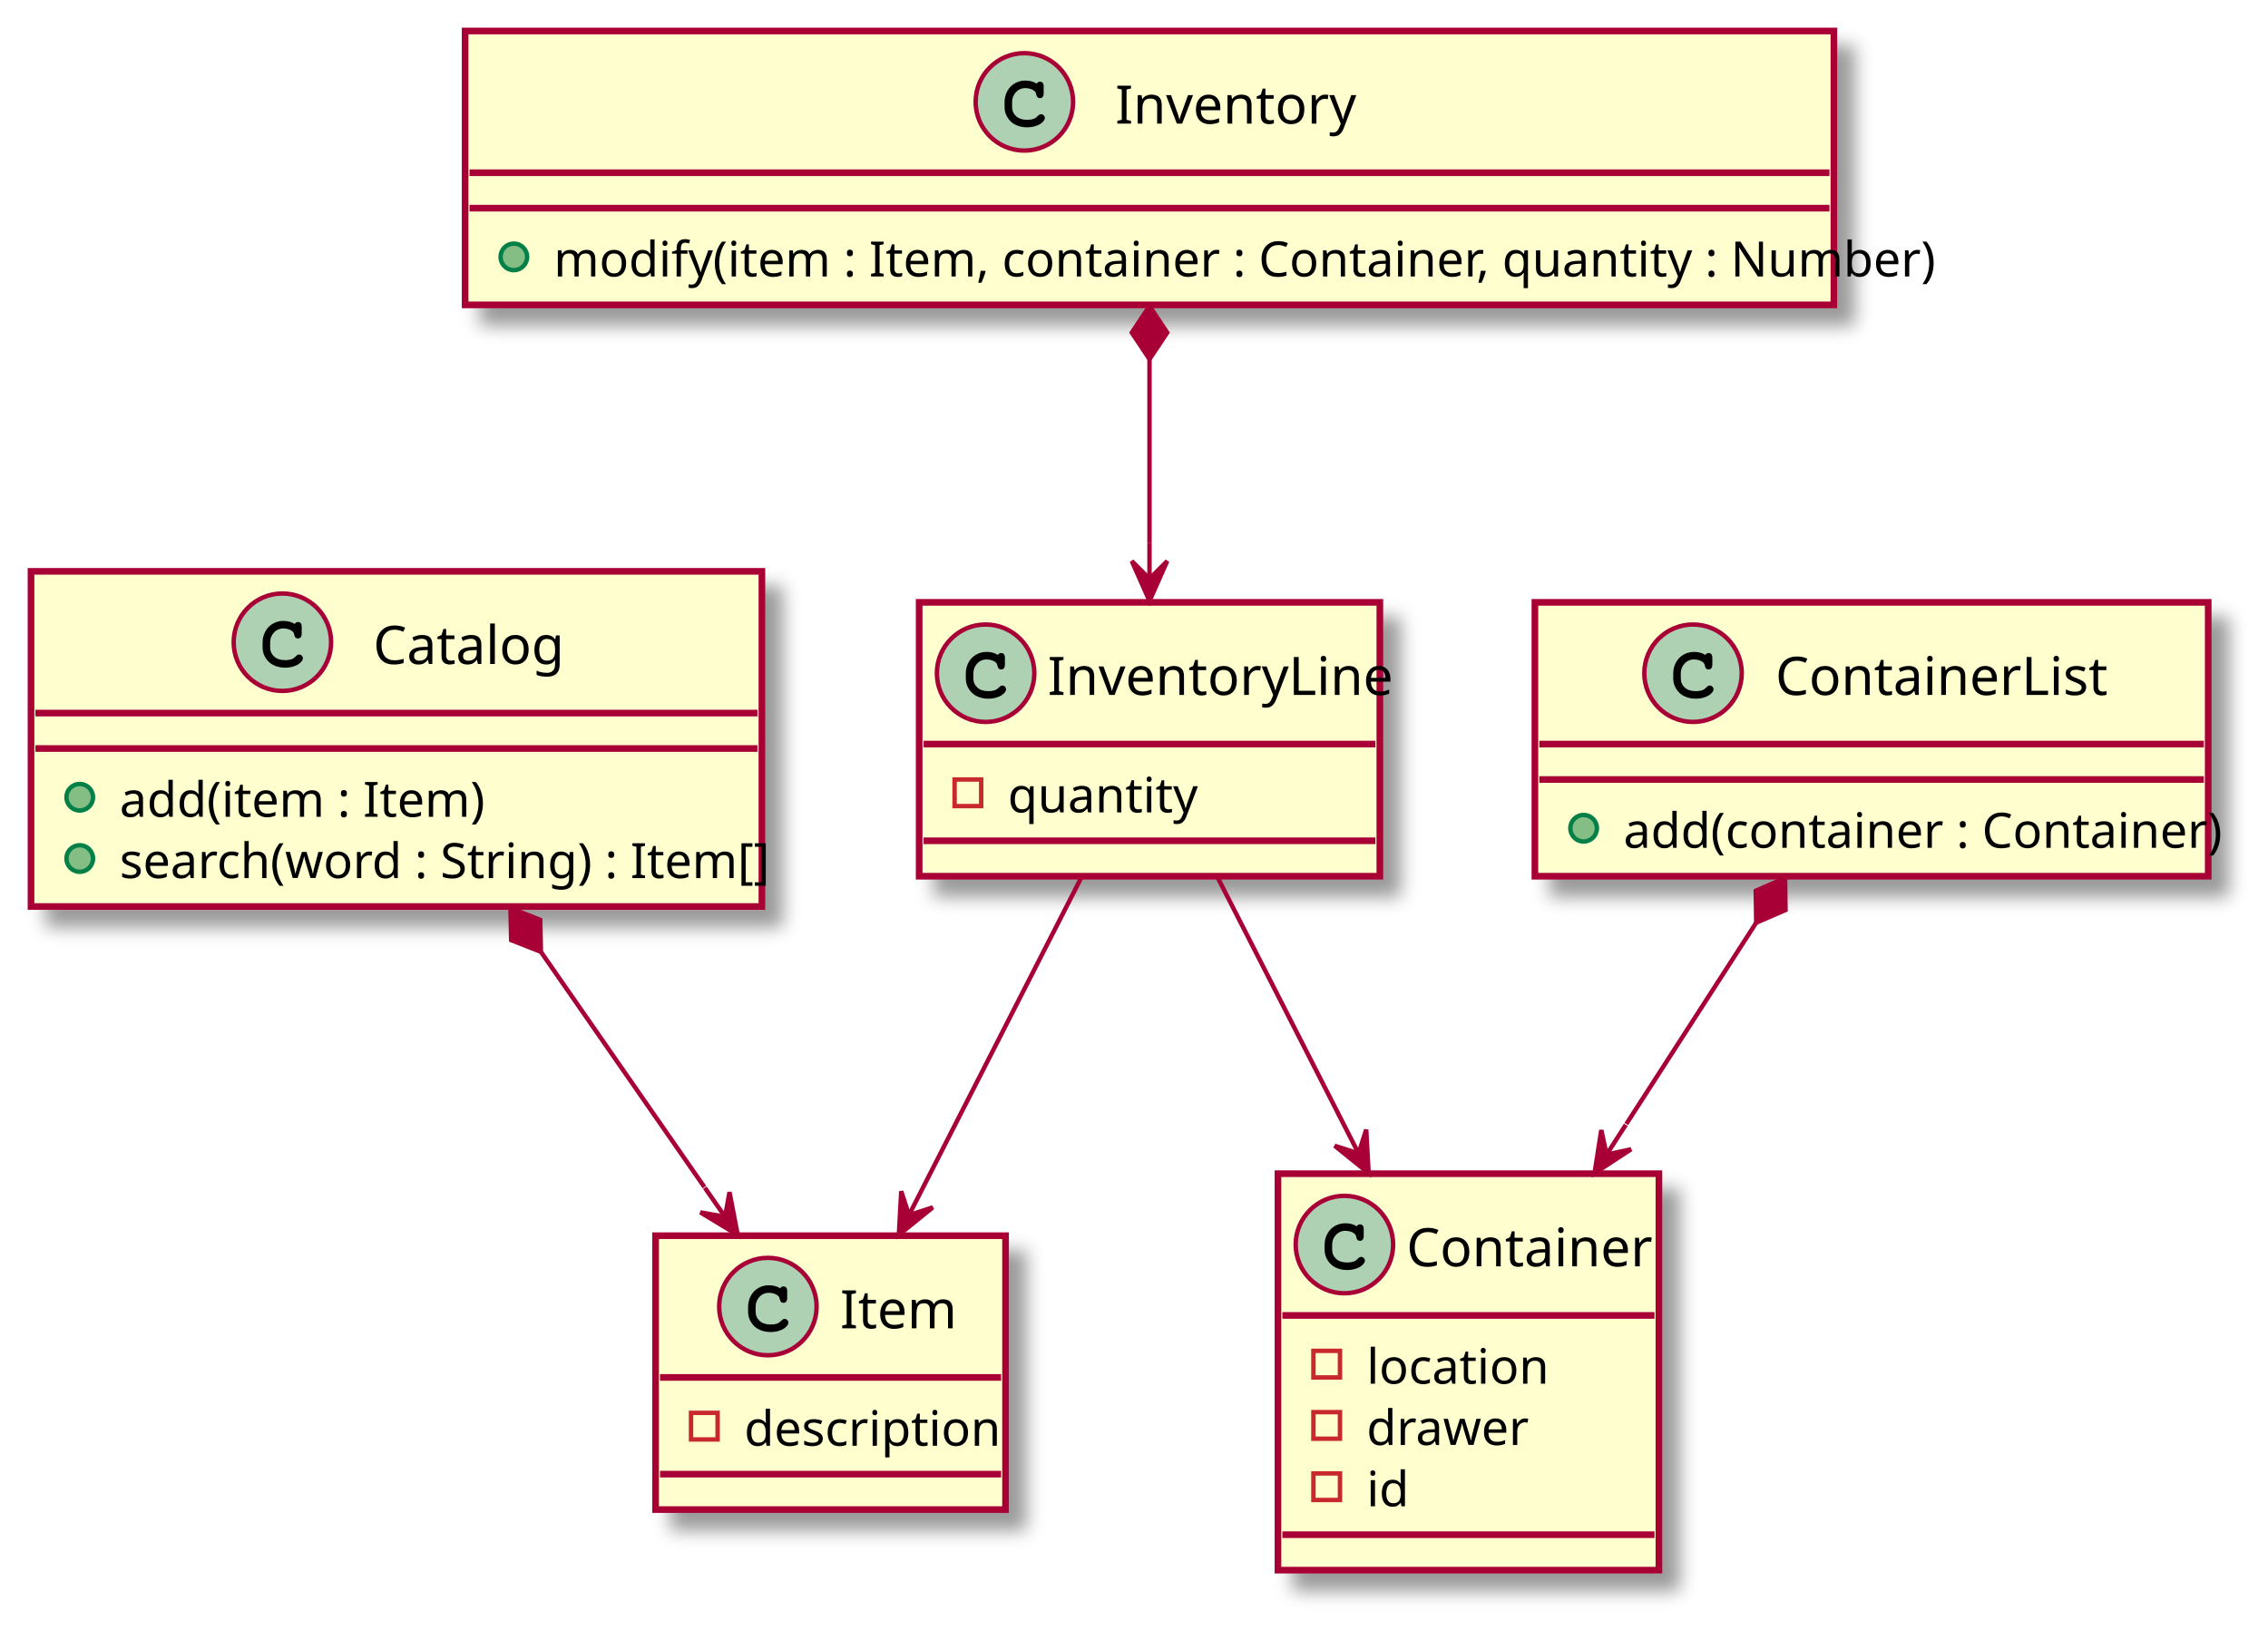
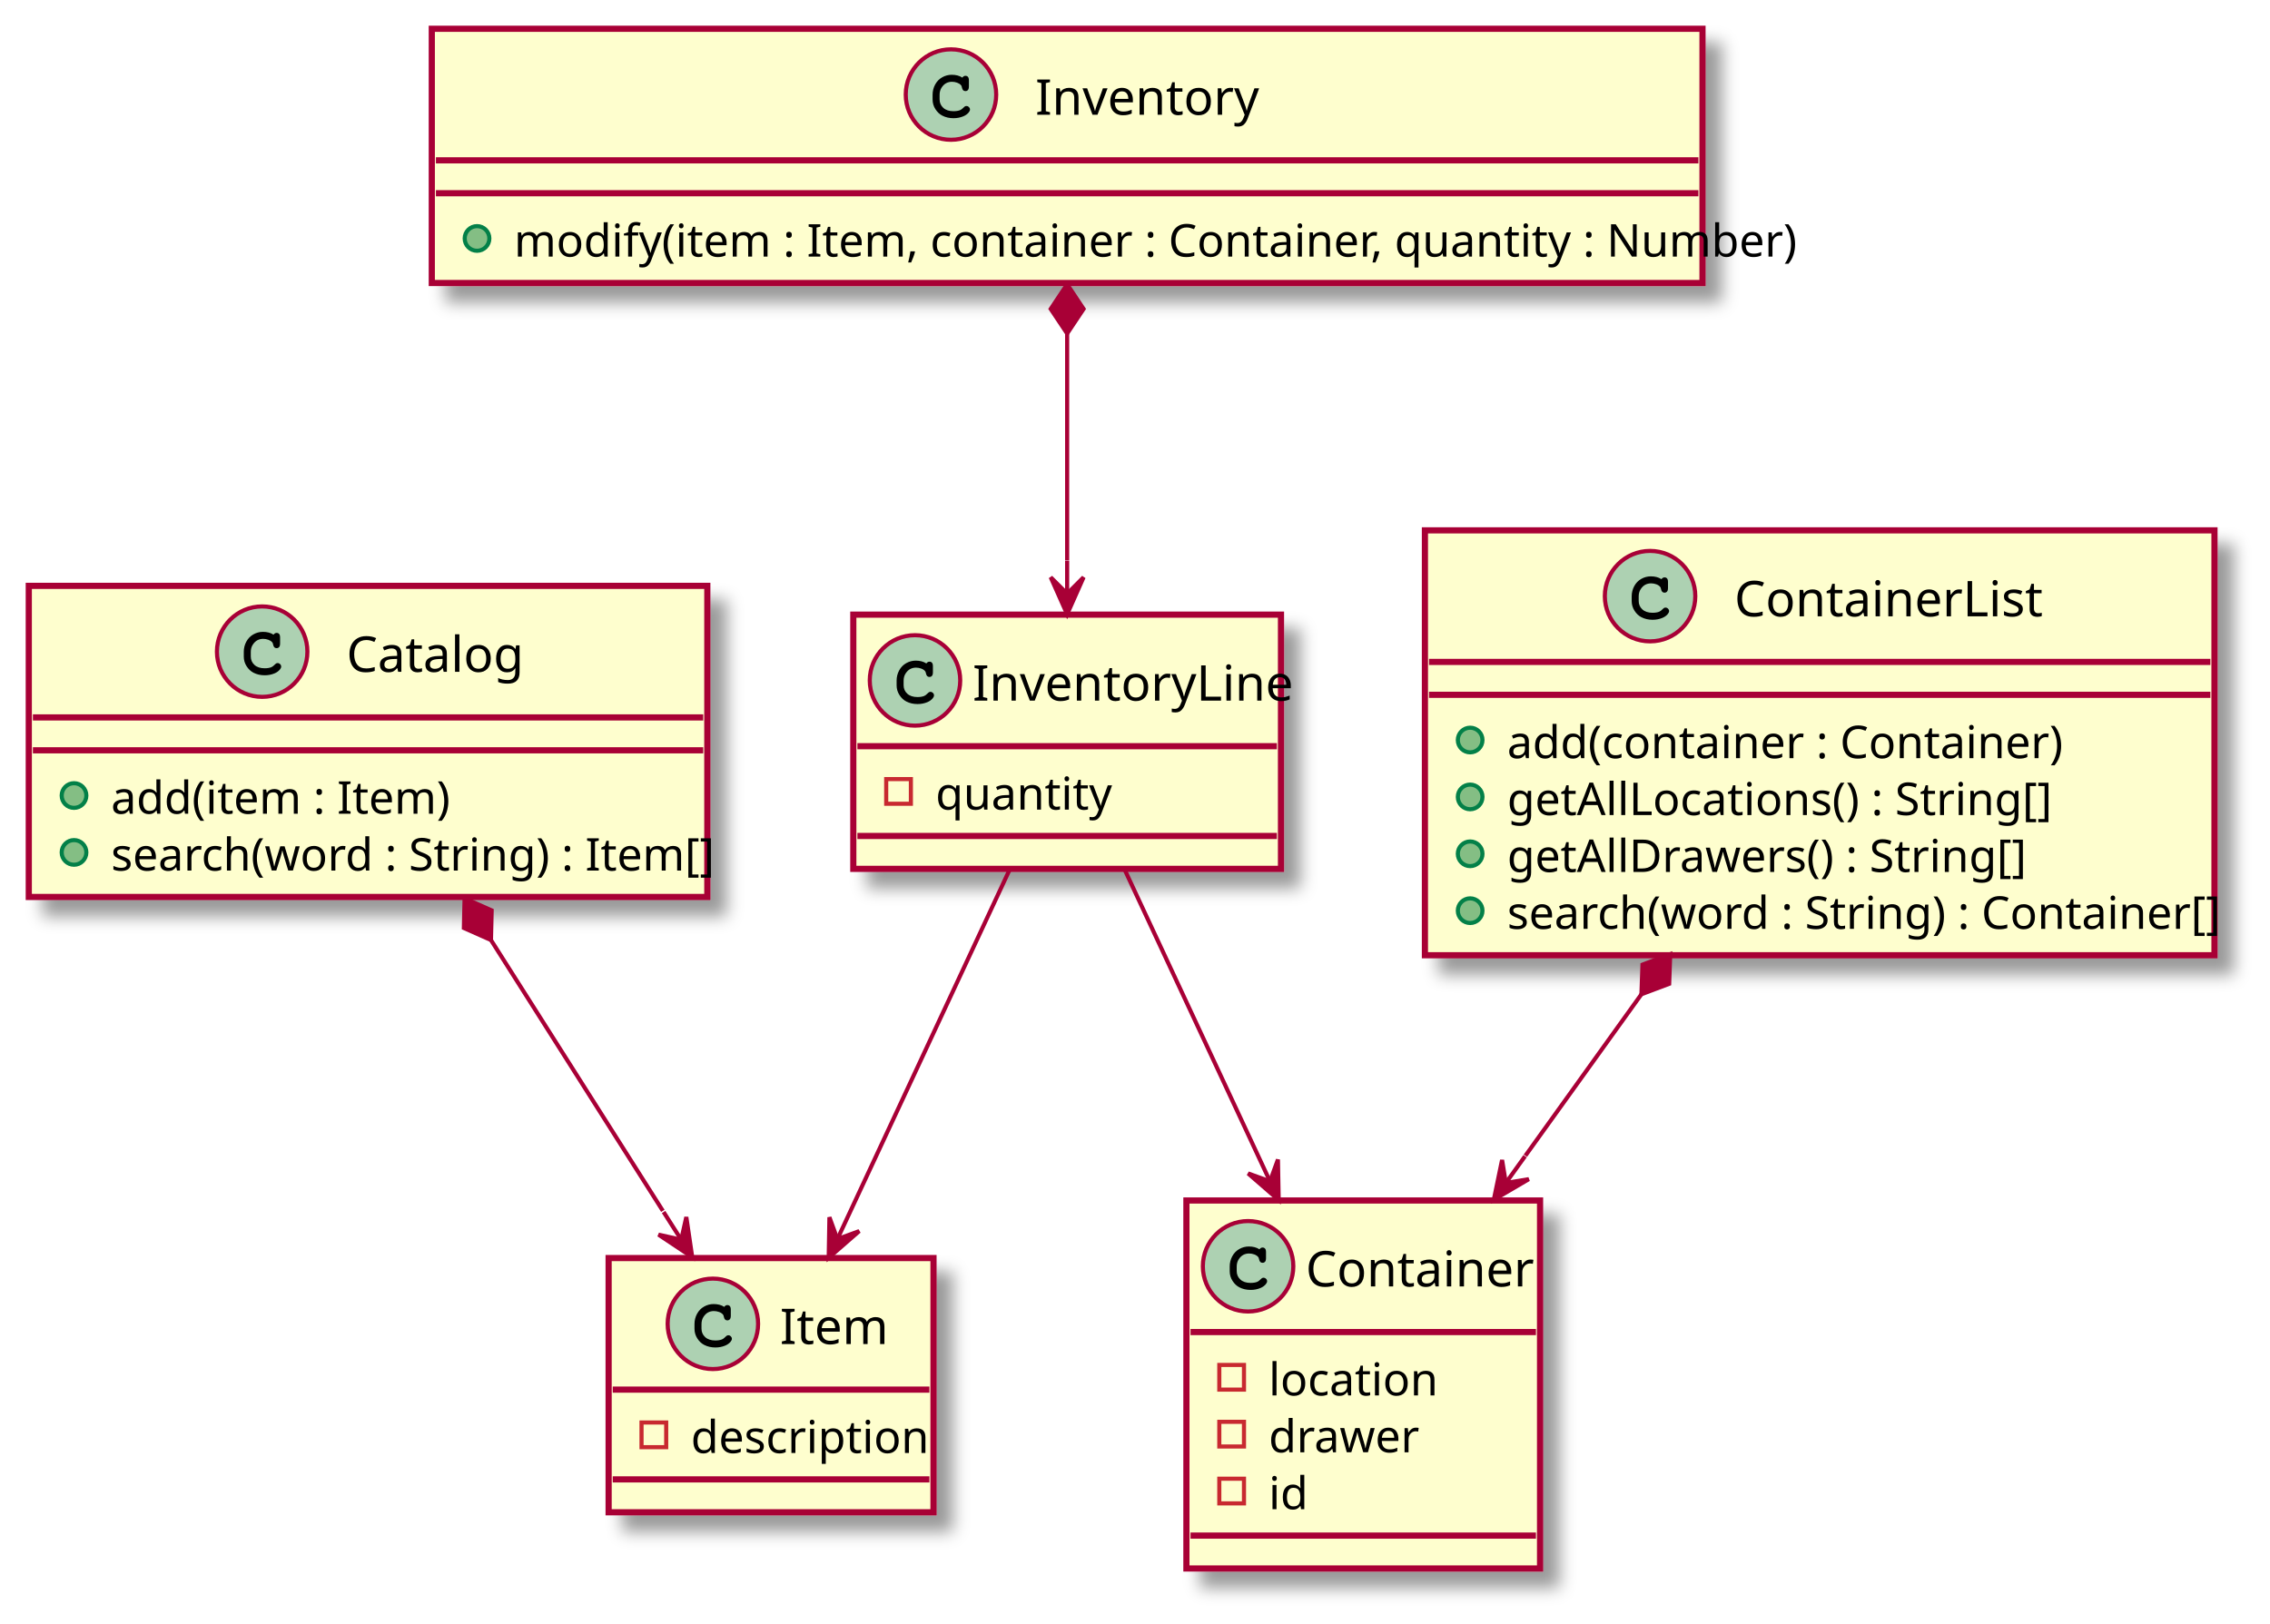
- <svg xmlns="http://www.w3.org/2000/svg" contentScriptType="application/ecmascript" contentStyleType="text/css" height="368px" preserveAspectRatio="none" style="width:512px;height:368px;" version="1.1" viewBox="0 0 512 368" width="512px" zoomAndPan="magnify">
+ <svg xmlns="http://www.w3.org/2000/svg" contentScriptType="application/ecmascript" contentStyleType="text/css" height="395px" preserveAspectRatio="none" style="width:552px;height:395px;" version="1.1" viewBox="0 0 552 395" width="552px" zoomAndPan="magnify">
  <defs>
-     <filter height="300%" id="f13hi2c062s09e" width="300%" x="-1" y="-1">
+     <filter height="300%" id="fr9d046xtmn93" width="300%" x="-1" y="-1">
      <feGaussianBlur result="blurOut" stdDeviation="2.0" />
      <feColorMatrix in="blurOut" result="blurOut2" type="matrix" values="0 0 0 0 0 0 0 0 0 0 0 0 0 0 0 0 0 0 .4 0" />
      <feOffset dx="4.0" dy="4.0" in="blurOut2" result="blurOut3" />
      <feBlend in="SourceGraphic" in2="blurOut3" mode="normal" />
    </filter>
  </defs>
  <g>
-     <rect codeLine="1" fill="#FEFECE" filter="url(#f13hi2c062s09e)" height="75.672" id="Catalog" style="stroke:#A80036;stroke-width:1.5;" width="165" x="7" y="129" />
-     <ellipse cx="63.75" cy="145" fill="#ADD1B2" rx="11" ry="11" style="stroke:#A80036;stroke-width:1.0;" />
-     <path d="M66.516,140.875 Q66.672,140.656 66.859,140.547 Q67.047,140.438 67.266,140.438 Q67.641,140.438 67.875,140.695 Q68.109,140.953 68.109,141.562 L68.109,143.016 Q68.109,143.625 67.875,143.891 Q67.641,144.156 67.266,144.156 Q66.922,144.156 66.719,143.953 Q66.516,143.766 66.406,143.25 Q66.359,142.891 66.172,142.703 Q65.844,142.328 65.234,142.109 Q64.625,141.891 64,141.891 Q63.234,141.891 62.602,142.219 Q61.969,142.547 61.477,143.297 Q60.984,144.047 60.984,145.078 L60.984,146.172 Q60.984,147.406 61.875,148.227 Q62.766,149.047 64.359,149.047 Q65.297,149.047 65.953,148.797 Q66.344,148.641 66.766,148.203 Q67.031,147.938 67.18,147.859 Q67.328,147.781 67.531,147.781 Q67.859,147.781 68.117,148.039 Q68.375,148.297 68.375,148.641 Q68.375,148.984 68.031,149.391 Q67.531,149.969 66.734,150.297 Q65.656,150.75 64.359,150.75 Q62.844,150.75 61.641,150.125 Q60.656,149.625 59.969,148.555 Q59.281,147.484 59.281,146.203 L59.281,145.047 Q59.281,143.719 59.898,142.57 Q60.516,141.422 61.609,140.805 Q62.703,140.188 63.938,140.188 Q64.672,140.188 65.32,140.352 Q65.969,140.516 66.516,140.875 Z " fill="#000000" />
-     <text fill="#000000" font-family="sans-serif" font-size="12" lengthAdjust="spacingAndGlyphs" textLength="43" x="84.25" y="149.91">Catalog</text>
-     <line style="stroke:#A80036;stroke-width:1.5;" x1="8" x2="171" y1="161" y2="161" />
-     <line style="stroke:#A80036;stroke-width:1.5;" x1="8" x2="171" y1="169" y2="169" />
-     <ellipse cx="18" cy="180" fill="#84BE84" rx="3" ry="3" style="stroke:#038048;stroke-width:1.0;" />
-     <text fill="#000000" font-family="sans-serif" font-size="11" lengthAdjust="spacingAndGlyphs" textLength="73" x="27" y="184.419">add(item : Item)</text>
-     <ellipse cx="18" cy="193.836" fill="#84BE84" rx="3" ry="3" style="stroke:#038048;stroke-width:1.0;" />
-     <text fill="#000000" font-family="sans-serif" font-size="11" lengthAdjust="spacingAndGlyphs" textLength="139" x="27" y="198.255">search(word : String) : Item[]</text>
-     <rect codeLine="5" fill="#FEFECE" filter="url(#f13hi2c062s09e)" height="61.836" id="Item" style="stroke:#A80036;stroke-width:1.5;" width="79" x="148" y="279" />
-     <ellipse cx="173.35" cy="295" fill="#ADD1B2" rx="11" ry="11" style="stroke:#A80036;stroke-width:1.0;" />
-     <path d="M176.116,290.875 Q176.272,290.656 176.459,290.547 Q176.647,290.438 176.866,290.438 Q177.241,290.438 177.475,290.695 Q177.709,290.953 177.709,291.562 L177.709,293.016 Q177.709,293.625 177.475,293.891 Q177.241,294.156 176.866,294.156 Q176.522,294.156 176.319,293.953 Q176.116,293.766 176.006,293.25 Q175.959,292.891 175.772,292.703 Q175.444,292.328 174.834,292.109 Q174.225,291.891 173.6,291.891 Q172.834,291.891 172.202,292.219 Q171.569,292.547 171.077,293.297 Q170.584,294.047 170.584,295.078 L170.584,296.172 Q170.584,297.406 171.475,298.227 Q172.366,299.047 173.959,299.047 Q174.897,299.047 175.553,298.797 Q175.944,298.641 176.366,298.203 Q176.631,297.938 176.78,297.859 Q176.928,297.781 177.131,297.781 Q177.459,297.781 177.717,298.039 Q177.975,298.297 177.975,298.641 Q177.975,298.984 177.631,299.391 Q177.131,299.969 176.334,300.297 Q175.256,300.75 173.959,300.75 Q172.444,300.75 171.241,300.125 Q170.256,299.625 169.569,298.555 Q168.881,297.484 168.881,296.203 L168.881,295.047 Q168.881,293.719 169.498,292.57 Q170.116,291.422 171.209,290.805 Q172.303,290.188 173.537,290.188 Q174.272,290.188 174.92,290.352 Q175.569,290.516 176.116,290.875 Z " fill="#000000" />
-     <text fill="#000000" font-family="sans-serif" font-size="12" lengthAdjust="spacingAndGlyphs" textLength="24" x="189.65" y="299.91">Item</text>
-     <line style="stroke:#A80036;stroke-width:1.5;" x1="149" x2="226" y1="311" y2="311" />
-     <rect fill="none" height="6" style="stroke:#C82930;stroke-width:1.0;" width="6" x="156" y="319" />
-     <text fill="#000000" font-family="sans-serif" font-size="11" lengthAdjust="spacingAndGlyphs" textLength="53" x="168" y="326.419">description</text>
-     <line style="stroke:#A80036;stroke-width:1.5;" x1="149" x2="226" y1="332.836" y2="332.836" />
-     <rect codeLine="8" fill="#FEFECE" filter="url(#f13hi2c062s09e)" height="61.836" id="ContainerList" style="stroke:#A80036;stroke-width:1.5;" width="152" x="346.5" y="136" />
-     <ellipse cx="382.2" cy="152" fill="#ADD1B2" rx="11" ry="11" style="stroke:#A80036;stroke-width:1.0;" />
-     <path d="M384.966,147.875 Q385.122,147.656 385.309,147.547 Q385.497,147.438 385.716,147.438 Q386.091,147.438 386.325,147.695 Q386.559,147.953 386.559,148.562 L386.559,150.016 Q386.559,150.625 386.325,150.891 Q386.091,151.156 385.716,151.156 Q385.372,151.156 385.169,150.953 Q384.966,150.766 384.856,150.25 Q384.809,149.891 384.622,149.703 Q384.294,149.328 383.684,149.109 Q383.075,148.891 382.45,148.891 Q381.684,148.891 381.052,149.219 Q380.419,149.547 379.927,150.297 Q379.434,151.047 379.434,152.078 L379.434,153.172 Q379.434,154.406 380.325,155.227 Q381.216,156.047 382.809,156.047 Q383.747,156.047 384.403,155.797 Q384.794,155.641 385.216,155.203 Q385.481,154.938 385.63,154.859 Q385.778,154.781 385.981,154.781 Q386.309,154.781 386.567,155.039 Q386.825,155.297 386.825,155.641 Q386.825,155.984 386.481,156.391 Q385.981,156.969 385.184,157.297 Q384.106,157.75 382.809,157.75 Q381.294,157.75 380.091,157.125 Q379.106,156.625 378.419,155.555 Q377.731,154.484 377.731,153.203 L377.731,152.047 Q377.731,150.719 378.348,149.57 Q378.966,148.422 380.059,147.805 Q381.153,147.188 382.387,147.188 Q383.122,147.188 383.77,147.352 Q384.419,147.516 384.966,147.875 Z " fill="#000000" />
-     <text fill="#000000" font-family="sans-serif" font-size="12" lengthAdjust="spacingAndGlyphs" textLength="74" x="400.8" y="156.91">ContainerList</text>
-     <line style="stroke:#A80036;stroke-width:1.5;" x1="347.5" x2="497.5" y1="168" y2="168" />
-     <line style="stroke:#A80036;stroke-width:1.5;" x1="347.5" x2="497.5" y1="176" y2="176" />
-     <ellipse cx="357.5" cy="187" fill="#84BE84" rx="3" ry="3" style="stroke:#038048;stroke-width:1.0;" />
-     <text fill="#000000" font-family="sans-serif" font-size="11" lengthAdjust="spacingAndGlyphs" textLength="126" x="366.5" y="191.419">add(container : Container)</text>
-     <rect codeLine="11" fill="#FEFECE" filter="url(#f13hi2c062s09e)" height="89.508" id="Container" style="stroke:#A80036;stroke-width:1.5;" width="86" x="288.5" y="265" />
-     <ellipse cx="303.5" cy="281" fill="#ADD1B2" rx="11" ry="11" style="stroke:#A80036;stroke-width:1.0;" />
-     <path d="M306.266,276.875 Q306.422,276.656 306.609,276.547 Q306.797,276.438 307.016,276.438 Q307.391,276.438 307.625,276.695 Q307.859,276.953 307.859,277.562 L307.859,279.016 Q307.859,279.625 307.625,279.891 Q307.391,280.156 307.016,280.156 Q306.672,280.156 306.469,279.953 Q306.266,279.766 306.156,279.25 Q306.109,278.891 305.922,278.703 Q305.594,278.328 304.984,278.109 Q304.375,277.891 303.75,277.891 Q302.984,277.891 302.352,278.219 Q301.719,278.547 301.227,279.297 Q300.734,280.047 300.734,281.078 L300.734,282.172 Q300.734,283.406 301.625,284.227 Q302.516,285.047 304.109,285.047 Q305.047,285.047 305.703,284.797 Q306.094,284.641 306.516,284.203 Q306.781,283.938 306.93,283.859 Q307.078,283.781 307.281,283.781 Q307.609,283.781 307.867,284.039 Q308.125,284.297 308.125,284.641 Q308.125,284.984 307.781,285.391 Q307.281,285.969 306.484,286.297 Q305.406,286.75 304.109,286.75 Q302.594,286.75 301.391,286.125 Q300.406,285.625 299.719,284.555 Q299.031,283.484 299.031,282.203 L299.031,281.047 Q299.031,279.719 299.648,278.57 Q300.266,277.422 301.359,276.805 Q302.453,276.188 303.688,276.188 Q304.422,276.188 305.07,276.352 Q305.719,276.516 306.266,276.875 Z " fill="#000000" />
-     <text fill="#000000" font-family="sans-serif" font-size="12" lengthAdjust="spacingAndGlyphs" textLength="54" x="317.5" y="285.91">Container</text>
-     <line style="stroke:#A80036;stroke-width:1.5;" x1="289.5" x2="373.5" y1="297" y2="297" />
-     <rect fill="none" height="6" style="stroke:#C82930;stroke-width:1.0;" width="6" x="296.5" y="305" />
-     <text fill="#000000" font-family="sans-serif" font-size="11" lengthAdjust="spacingAndGlyphs" textLength="37" x="308.5" y="312.419">location</text>
-     <rect fill="none" height="6" style="stroke:#C82930;stroke-width:1.0;" width="6" x="296.5" y="318.836" />
-     <text fill="#000000" font-family="sans-serif" font-size="11" lengthAdjust="spacingAndGlyphs" textLength="36" x="308.5" y="326.255">drawer</text>
-     <rect fill="none" height="6" style="stroke:#C82930;stroke-width:1.0;" width="6" x="296.5" y="332.672" />
-     <text fill="#000000" font-family="sans-serif" font-size="11" lengthAdjust="spacingAndGlyphs" textLength="8" x="308.5" y="340.091">id</text>
-     <line style="stroke:#A80036;stroke-width:1.5;" x1="289.5" x2="373.5" y1="346.508" y2="346.508" />
-     <rect codeLine="16" fill="#FEFECE" filter="url(#f13hi2c062s09e)" height="61.836" id="Inventory" style="stroke:#A80036;stroke-width:1.5;" width="309" x="105" y="7" />
+     <rect codeLine="1" fill="#FEFECE" filter="url(#fr9d046xtmn93)" height="75.672" id="Catalog" style="stroke:#A80036;stroke-width:1.5;" width="165" x="7" y="142.5" />
+     <ellipse cx="63.75" cy="158.5" fill="#ADD1B2" rx="11" ry="11" style="stroke:#A80036;stroke-width:1.0;" />
+     <path d="M66.516,154.375 Q66.672,154.156 66.859,154.047 Q67.047,153.938 67.266,153.938 Q67.641,153.938 67.875,154.195 Q68.109,154.453 68.109,155.062 L68.109,156.516 Q68.109,157.125 67.875,157.391 Q67.641,157.656 67.266,157.656 Q66.922,157.656 66.719,157.453 Q66.516,157.266 66.406,156.75 Q66.359,156.391 66.172,156.203 Q65.844,155.828 65.234,155.609 Q64.625,155.391 64,155.391 Q63.234,155.391 62.602,155.719 Q61.969,156.047 61.477,156.797 Q60.984,157.547 60.984,158.578 L60.984,159.672 Q60.984,160.906 61.875,161.727 Q62.766,162.547 64.359,162.547 Q65.297,162.547 65.953,162.297 Q66.344,162.141 66.766,161.703 Q67.031,161.438 67.18,161.359 Q67.328,161.281 67.531,161.281 Q67.859,161.281 68.117,161.539 Q68.375,161.797 68.375,162.141 Q68.375,162.484 68.031,162.891 Q67.531,163.469 66.734,163.797 Q65.656,164.25 64.359,164.25 Q62.844,164.25 61.641,163.625 Q60.656,163.125 59.969,162.055 Q59.281,160.984 59.281,159.703 L59.281,158.547 Q59.281,157.219 59.898,156.07 Q60.516,154.922 61.609,154.305 Q62.703,153.688 63.938,153.688 Q64.672,153.688 65.32,153.852 Q65.969,154.016 66.516,154.375 Z " fill="#000000" />
+     <text fill="#000000" font-family="sans-serif" font-size="12" lengthAdjust="spacingAndGlyphs" textLength="43" x="84.25" y="163.41">Catalog</text>
+     <line style="stroke:#A80036;stroke-width:1.5;" x1="8" x2="171" y1="174.5" y2="174.5" />
+     <line style="stroke:#A80036;stroke-width:1.5;" x1="8" x2="171" y1="182.5" y2="182.5" />
+     <ellipse cx="18" cy="193.5" fill="#84BE84" rx="3" ry="3" style="stroke:#038048;stroke-width:1.0;" />
+     <text fill="#000000" font-family="sans-serif" font-size="11" lengthAdjust="spacingAndGlyphs" textLength="73" x="27" y="197.919">add(item : Item)</text>
+     <ellipse cx="18" cy="207.336" fill="#84BE84" rx="3" ry="3" style="stroke:#038048;stroke-width:1.0;" />
+     <text fill="#000000" font-family="sans-serif" font-size="11" lengthAdjust="spacingAndGlyphs" textLength="139" x="27" y="211.755">search(word : String) : Item[]</text>
+     <rect codeLine="5" fill="#FEFECE" filter="url(#fr9d046xtmn93)" height="61.836" id="Item" style="stroke:#A80036;stroke-width:1.5;" width="79" x="148" y="306" />
+     <ellipse cx="173.35" cy="322" fill="#ADD1B2" rx="11" ry="11" style="stroke:#A80036;stroke-width:1.0;" />
+     <path d="M176.116,317.875 Q176.272,317.656 176.459,317.547 Q176.647,317.438 176.866,317.438 Q177.241,317.438 177.475,317.695 Q177.709,317.953 177.709,318.562 L177.709,320.016 Q177.709,320.625 177.475,320.891 Q177.241,321.156 176.866,321.156 Q176.522,321.156 176.319,320.953 Q176.116,320.766 176.006,320.25 Q175.959,319.891 175.772,319.703 Q175.444,319.328 174.834,319.109 Q174.225,318.891 173.6,318.891 Q172.834,318.891 172.202,319.219 Q171.569,319.547 171.077,320.297 Q170.584,321.047 170.584,322.078 L170.584,323.172 Q170.584,324.406 171.475,325.227 Q172.366,326.047 173.959,326.047 Q174.897,326.047 175.553,325.797 Q175.944,325.641 176.366,325.203 Q176.631,324.938 176.78,324.859 Q176.928,324.781 177.131,324.781 Q177.459,324.781 177.717,325.039 Q177.975,325.297 177.975,325.641 Q177.975,325.984 177.631,326.391 Q177.131,326.969 176.334,327.297 Q175.256,327.75 173.959,327.75 Q172.444,327.75 171.241,327.125 Q170.256,326.625 169.569,325.555 Q168.881,324.484 168.881,323.203 L168.881,322.047 Q168.881,320.719 169.498,319.57 Q170.116,318.422 171.209,317.805 Q172.303,317.188 173.537,317.188 Q174.272,317.188 174.92,317.352 Q175.569,317.516 176.116,317.875 Z " fill="#000000" />
+     <text fill="#000000" font-family="sans-serif" font-size="12" lengthAdjust="spacingAndGlyphs" textLength="24" x="189.65" y="326.91">Item</text>
+     <line style="stroke:#A80036;stroke-width:1.5;" x1="149" x2="226" y1="338" y2="338" />
+     <rect fill="none" height="6" style="stroke:#C82930;stroke-width:1.0;" width="6" x="156" y="346" />
+     <text fill="#000000" font-family="sans-serif" font-size="11" lengthAdjust="spacingAndGlyphs" textLength="53" x="168" y="353.419">description</text>
+     <line style="stroke:#A80036;stroke-width:1.5;" x1="149" x2="226" y1="359.836" y2="359.836" />
+     <rect codeLine="8" fill="#FEFECE" filter="url(#fr9d046xtmn93)" height="103.344" id="ContainerList" style="stroke:#A80036;stroke-width:1.5;" width="192" x="346.5" y="129" />
+     <ellipse cx="401.25" cy="145" fill="#ADD1B2" rx="11" ry="11" style="stroke:#A80036;stroke-width:1.0;" />
+     <path d="M404.016,140.875 Q404.172,140.656 404.359,140.547 Q404.547,140.438 404.766,140.438 Q405.141,140.438 405.375,140.695 Q405.609,140.953 405.609,141.562 L405.609,143.016 Q405.609,143.625 405.375,143.891 Q405.141,144.156 404.766,144.156 Q404.422,144.156 404.219,143.953 Q404.016,143.766 403.906,143.25 Q403.859,142.891 403.672,142.703 Q403.344,142.328 402.734,142.109 Q402.125,141.891 401.5,141.891 Q400.734,141.891 400.102,142.219 Q399.469,142.547 398.977,143.297 Q398.484,144.047 398.484,145.078 L398.484,146.172 Q398.484,147.406 399.375,148.227 Q400.266,149.047 401.859,149.047 Q402.797,149.047 403.453,148.797 Q403.844,148.641 404.266,148.203 Q404.531,147.938 404.68,147.859 Q404.828,147.781 405.031,147.781 Q405.359,147.781 405.617,148.039 Q405.875,148.297 405.875,148.641 Q405.875,148.984 405.531,149.391 Q405.031,149.969 404.234,150.297 Q403.156,150.75 401.859,150.75 Q400.344,150.75 399.141,150.125 Q398.156,149.625 397.469,148.555 Q396.781,147.484 396.781,146.203 L396.781,145.047 Q396.781,143.719 397.398,142.57 Q398.016,141.422 399.109,140.805 Q400.203,140.188 401.438,140.188 Q402.172,140.188 402.82,140.352 Q403.469,140.516 404.016,140.875 Z " fill="#000000" />
+     <text fill="#000000" font-family="sans-serif" font-size="12" lengthAdjust="spacingAndGlyphs" textLength="74" x="421.75" y="149.91">ContainerList</text>
+     <line style="stroke:#A80036;stroke-width:1.5;" x1="347.5" x2="537.5" y1="161" y2="161" />
+     <line style="stroke:#A80036;stroke-width:1.5;" x1="347.5" x2="537.5" y1="169" y2="169" />
+     <ellipse cx="357.5" cy="180" fill="#84BE84" rx="3" ry="3" style="stroke:#038048;stroke-width:1.0;" />
+     <text fill="#000000" font-family="sans-serif" font-size="11" lengthAdjust="spacingAndGlyphs" textLength="126" x="366.5" y="184.419">add(container : Container)</text>
+     <ellipse cx="357.5" cy="193.836" fill="#84BE84" rx="3" ry="3" style="stroke:#038048;stroke-width:1.0;" />
+     <text fill="#000000" font-family="sans-serif" font-size="11" lengthAdjust="spacingAndGlyphs" textLength="125" x="366.5" y="198.255">getAllLocations() : String[]</text>
+     <ellipse cx="357.5" cy="207.672" fill="#84BE84" rx="3" ry="3" style="stroke:#038048;stroke-width:1.0;" />
+     <text fill="#000000" font-family="sans-serif" font-size="11" lengthAdjust="spacingAndGlyphs" textLength="121" x="366.5" y="212.091">getAllDrawers() : String[]</text>
+     <ellipse cx="357.5" cy="221.508" fill="#84BE84" rx="3" ry="3" style="stroke:#038048;stroke-width:1.0;" />
+     <text fill="#000000" font-family="sans-serif" font-size="11" lengthAdjust="spacingAndGlyphs" textLength="166" x="366.5" y="225.927">search(word : String) : Container[]</text>
+     <rect codeLine="14" fill="#FEFECE" filter="url(#fr9d046xtmn93)" height="89.508" id="Container" style="stroke:#A80036;stroke-width:1.5;" width="86" x="288.5" y="292" />
+     <ellipse cx="303.5" cy="308" fill="#ADD1B2" rx="11" ry="11" style="stroke:#A80036;stroke-width:1.0;" />
+     <path d="M306.266,303.875 Q306.422,303.656 306.609,303.547 Q306.797,303.438 307.016,303.438 Q307.391,303.438 307.625,303.695 Q307.859,303.953 307.859,304.562 L307.859,306.016 Q307.859,306.625 307.625,306.891 Q307.391,307.156 307.016,307.156 Q306.672,307.156 306.469,306.953 Q306.266,306.766 306.156,306.25 Q306.109,305.891 305.922,305.703 Q305.594,305.328 304.984,305.109 Q304.375,304.891 303.75,304.891 Q302.984,304.891 302.352,305.219 Q301.719,305.547 301.227,306.297 Q300.734,307.047 300.734,308.078 L300.734,309.172 Q300.734,310.406 301.625,311.227 Q302.516,312.047 304.109,312.047 Q305.047,312.047 305.703,311.797 Q306.094,311.641 306.516,311.203 Q306.781,310.938 306.93,310.859 Q307.078,310.781 307.281,310.781 Q307.609,310.781 307.867,311.039 Q308.125,311.297 308.125,311.641 Q308.125,311.984 307.781,312.391 Q307.281,312.969 306.484,313.297 Q305.406,313.75 304.109,313.75 Q302.594,313.75 301.391,313.125 Q300.406,312.625 299.719,311.555 Q299.031,310.484 299.031,309.203 L299.031,308.047 Q299.031,306.719 299.648,305.57 Q300.266,304.422 301.359,303.805 Q302.453,303.188 303.688,303.188 Q304.422,303.188 305.07,303.352 Q305.719,303.516 306.266,303.875 Z " fill="#000000" />
+     <text fill="#000000" font-family="sans-serif" font-size="12" lengthAdjust="spacingAndGlyphs" textLength="54" x="317.5" y="312.91">Container</text>
+     <line style="stroke:#A80036;stroke-width:1.5;" x1="289.5" x2="373.5" y1="324" y2="324" />
+     <rect fill="none" height="6" style="stroke:#C82930;stroke-width:1.0;" width="6" x="296.5" y="332" />
+     <text fill="#000000" font-family="sans-serif" font-size="11" lengthAdjust="spacingAndGlyphs" textLength="37" x="308.5" y="339.419">location</text>
+     <rect fill="none" height="6" style="stroke:#C82930;stroke-width:1.0;" width="6" x="296.5" y="345.836" />
+     <text fill="#000000" font-family="sans-serif" font-size="11" lengthAdjust="spacingAndGlyphs" textLength="36" x="308.5" y="353.255">drawer</text>
+     <rect fill="none" height="6" style="stroke:#C82930;stroke-width:1.0;" width="6" x="296.5" y="359.672" />
+     <text fill="#000000" font-family="sans-serif" font-size="11" lengthAdjust="spacingAndGlyphs" textLength="8" x="308.5" y="367.091">id</text>
+     <line style="stroke:#A80036;stroke-width:1.5;" x1="289.5" x2="373.5" y1="373.508" y2="373.508" />
+     <rect codeLine="19" fill="#FEFECE" filter="url(#fr9d046xtmn93)" height="61.836" id="Inventory" style="stroke:#A80036;stroke-width:1.5;" width="309" x="105" y="7" />
    <ellipse cx="231.25" cy="23" fill="#ADD1B2" rx="11" ry="11" style="stroke:#A80036;stroke-width:1.0;" />
    <path d="M234.016,18.875 Q234.172,18.656 234.359,18.547 Q234.547,18.438 234.766,18.438 Q235.141,18.438 235.375,18.695 Q235.609,18.953 235.609,19.562 L235.609,21.016 Q235.609,21.625 235.375,21.891 Q235.141,22.156 234.766,22.156 Q234.422,22.156 234.219,21.953 Q234.016,21.766 233.906,21.25 Q233.859,20.891 233.672,20.703 Q233.344,20.328 232.734,20.109 Q232.125,19.891 231.5,19.891 Q230.734,19.891 230.102,20.219 Q229.469,20.547 228.977,21.297 Q228.484,22.047 228.484,23.078 L228.484,24.172 Q228.484,25.406 229.375,26.227 Q230.266,27.047 231.859,27.047 Q232.797,27.047 233.453,26.797 Q233.844,26.641 234.266,26.203 Q234.531,25.938 234.68,25.859 Q234.828,25.781 235.031,25.781 Q235.359,25.781 235.617,26.039 Q235.875,26.297 235.875,26.641 Q235.875,26.984 235.531,27.391 Q235.031,27.969 234.234,28.297 Q233.156,28.75 231.859,28.75 Q230.344,28.75 229.141,28.125 Q228.156,27.625 227.469,26.555 Q226.781,25.484 226.781,24.203 L226.781,23.047 Q226.781,21.719 227.398,20.57 Q228.016,19.422 229.109,18.805 Q230.203,18.188 231.438,18.188 Q232.172,18.188 232.82,18.352 Q233.469,18.516 234.016,18.875 Z " fill="#000000" />
    <text fill="#000000" font-family="sans-serif" font-size="12" lengthAdjust="spacingAndGlyphs" textLength="48" x="251.75" y="27.91">Inventory</text>
    <line style="stroke:#A80036;stroke-width:1.5;" x1="106" x2="413" y1="39" y2="39" />
    <line style="stroke:#A80036;stroke-width:1.5;" x1="106" x2="413" y1="47" y2="47" />
    <ellipse cx="116" cy="58" fill="#84BE84" rx="3" ry="3" style="stroke:#038048;stroke-width:1.0;" />
    <text fill="#000000" font-family="sans-serif" font-size="11" lengthAdjust="spacingAndGlyphs" textLength="283" x="125" y="62.419">modify(item : Item, container : Container, quantity : Number)</text>
-     <rect codeLine="19" fill="#FEFECE" filter="url(#f13hi2c062s09e)" height="61.836" id="InventoryLine" style="stroke:#A80036;stroke-width:1.5;" width="104" x="207.5" y="136" />
-     <ellipse cx="222.5" cy="152" fill="#ADD1B2" rx="11" ry="11" style="stroke:#A80036;stroke-width:1.0;" />
-     <path d="M225.266,147.875 Q225.422,147.656 225.609,147.547 Q225.797,147.438 226.016,147.438 Q226.391,147.438 226.625,147.695 Q226.859,147.953 226.859,148.562 L226.859,150.016 Q226.859,150.625 226.625,150.891 Q226.391,151.156 226.016,151.156 Q225.672,151.156 225.469,150.953 Q225.266,150.766 225.156,150.25 Q225.109,149.891 224.922,149.703 Q224.594,149.328 223.984,149.109 Q223.375,148.891 222.75,148.891 Q221.984,148.891 221.352,149.219 Q220.719,149.547 220.227,150.297 Q219.734,151.047 219.734,152.078 L219.734,153.172 Q219.734,154.406 220.625,155.227 Q221.516,156.047 223.109,156.047 Q224.047,156.047 224.703,155.797 Q225.094,155.641 225.516,155.203 Q225.781,154.938 225.93,154.859 Q226.078,154.781 226.281,154.781 Q226.609,154.781 226.867,155.039 Q227.125,155.297 227.125,155.641 Q227.125,155.984 226.781,156.391 Q226.281,156.969 225.484,157.297 Q224.406,157.75 223.109,157.75 Q221.594,157.75 220.391,157.125 Q219.406,156.625 218.719,155.555 Q218.031,154.484 218.031,153.203 L218.031,152.047 Q218.031,150.719 218.648,149.57 Q219.266,148.422 220.359,147.805 Q221.453,147.188 222.688,147.188 Q223.422,147.188 224.07,147.352 Q224.719,147.516 225.266,147.875 Z " fill="#000000" />
-     <text fill="#000000" font-family="sans-serif" font-size="12" lengthAdjust="spacingAndGlyphs" textLength="72" x="236.5" y="156.91">InventoryLine</text>
-     <line style="stroke:#A80036;stroke-width:1.5;" x1="208.5" x2="310.5" y1="168" y2="168" />
-     <rect fill="none" height="6" style="stroke:#C82930;stroke-width:1.0;" width="6" x="215.5" y="176" />
-     <text fill="#000000" font-family="sans-serif" font-size="11" lengthAdjust="spacingAndGlyphs" textLength="38" x="227.5" y="183.419">quantity</text>
-     <line style="stroke:#A80036;stroke-width:1.5;" x1="208.5" x2="310.5" y1="189.836" y2="189.836" />
-     <path codeLine="23" d="M122.106,214.899 C122.106,214.899 147.7,251.73 159.02,268.03 " fill="none" id="Catalog-Item" style="stroke:#A80036;stroke-width:1.0;" />
-     <polygon fill="#A80036" points="166.54,278.84,164.687,269.167,163.686,274.735,158.118,273.733,166.54,278.84" style="stroke:#A80036;stroke-width:1.0;" />
-     <line style="stroke:#A80036;stroke-width:1.0;" x1="163.686" x2="159.12" y1="274.735" y2="268.17" />
-     <polygon fill="#A80036" points="115.25,205.05,115.395,212.26,122.106,214.899,121.961,207.689,115.25,205.05" style="stroke:#A80036;stroke-width:1.0;" />
-     <path codeLine="24" d="M396.464,208.327 C396.464,208.327 376.71,238.95 367.14,253.78 " fill="none" id="ContainerList-Container" style="stroke:#A80036;stroke-width:1.0;" />
-     <polygon fill="#A80036" points="359.97,264.88,368.213,259.489,362.682,260.68,361.492,255.149,359.97,264.88" style="stroke:#A80036;stroke-width:1.0;" />
-     <line style="stroke:#A80036;stroke-width:1.0;" x1="362.682" x2="367.025" y1="260.68" y2="253.96" />
-     <polygon fill="#A80036" points="402.98,198.25,396.363,201.117,396.464,208.327,403.081,205.46,402.98,198.25" style="stroke:#A80036;stroke-width:1.0;" />
-     <path codeLine="25" d="M259.5,81.1 C259.5,81.1 259.5,109.61 259.5,122.65 " fill="none" id="Inventory-InventoryLine" style="stroke:#A80036;stroke-width:1.0;" />
-     <polygon fill="#A80036" points="259.5,135.68,263.5,126.68,259.5,130.68,255.5,126.68,259.5,135.68" style="stroke:#A80036;stroke-width:1.0;" />
-     <line style="stroke:#A80036;stroke-width:1.0;" x1="259.5" x2="259.5" y1="130.68" y2="122.68" />
-     <polygon fill="#A80036" points="259.5,69.1,255.5,75.1,259.5,81.1,263.5,75.1,259.5,69.1" style="stroke:#A80036;stroke-width:1.0;" />
-     <path codeLine="26" d="M274.95,198.25 C284.17,216.3 296.09,239.65 306.61,260.26 " fill="none" id="InventoryLine-to-Container" style="stroke:#A80036;stroke-width:1.0;" />
-     <polygon fill="#A80036" points="308.97,264.88,308.422,255.046,306.688,260.431,301.304,258.697,308.97,264.88" style="stroke:#A80036;stroke-width:1.0;" />
-     <path codeLine="27" d="M244.05,198.25 C232.67,220.55 217.15,250.94 205.25,274.24 " fill="none" id="InventoryLine-to-Item" style="stroke:#A80036;stroke-width:1.0;" />
-     <polygon fill="#A80036" points="202.92,278.8,210.578,272.607,205.196,274.348,203.455,268.966,202.92,278.8" style="stroke:#A80036;stroke-width:1.0;" />
+     <rect codeLine="22" fill="#FEFECE" filter="url(#fr9d046xtmn93)" height="61.836" id="InventoryLine" style="stroke:#A80036;stroke-width:1.5;" width="104" x="207.5" y="149.5" />
+     <ellipse cx="222.5" cy="165.5" fill="#ADD1B2" rx="11" ry="11" style="stroke:#A80036;stroke-width:1.0;" />
+     <path d="M225.266,161.375 Q225.422,161.156 225.609,161.047 Q225.797,160.938 226.016,160.938 Q226.391,160.938 226.625,161.195 Q226.859,161.453 226.859,162.062 L226.859,163.516 Q226.859,164.125 226.625,164.391 Q226.391,164.656 226.016,164.656 Q225.672,164.656 225.469,164.453 Q225.266,164.266 225.156,163.75 Q225.109,163.391 224.922,163.203 Q224.594,162.828 223.984,162.609 Q223.375,162.391 222.75,162.391 Q221.984,162.391 221.352,162.719 Q220.719,163.047 220.227,163.797 Q219.734,164.547 219.734,165.578 L219.734,166.672 Q219.734,167.906 220.625,168.727 Q221.516,169.547 223.109,169.547 Q224.047,169.547 224.703,169.297 Q225.094,169.141 225.516,168.703 Q225.781,168.438 225.93,168.359 Q226.078,168.281 226.281,168.281 Q226.609,168.281 226.867,168.539 Q227.125,168.797 227.125,169.141 Q227.125,169.484 226.781,169.891 Q226.281,170.469 225.484,170.797 Q224.406,171.25 223.109,171.25 Q221.594,171.25 220.391,170.625 Q219.406,170.125 218.719,169.055 Q218.031,167.984 218.031,166.703 L218.031,165.547 Q218.031,164.219 218.648,163.07 Q219.266,161.922 220.359,161.305 Q221.453,160.688 222.688,160.688 Q223.422,160.688 224.07,160.852 Q224.719,161.016 225.266,161.375 Z " fill="#000000" />
+     <text fill="#000000" font-family="sans-serif" font-size="12" lengthAdjust="spacingAndGlyphs" textLength="72" x="236.5" y="170.41">InventoryLine</text>
+     <line style="stroke:#A80036;stroke-width:1.5;" x1="208.5" x2="310.5" y1="181.5" y2="181.5" />
+     <rect fill="none" height="6" style="stroke:#C82930;stroke-width:1.0;" width="6" x="215.5" y="189.5" />
+     <text fill="#000000" font-family="sans-serif" font-size="11" lengthAdjust="spacingAndGlyphs" textLength="38" x="227.5" y="196.919">quantity</text>
+     <line style="stroke:#A80036;stroke-width:1.5;" x1="208.5" x2="310.5" y1="203.336" y2="203.336" />
+     <path codeLine="26" d="M119.39,228.648 C119.39,228.648 148.49,274.51 161.19,294.52 " fill="none" id="Catalog-Item" style="stroke:#A80036;stroke-width:1.0;" />
+     <polygon fill="#A80036" points="168.33,305.77,166.894,296.026,165.655,301.546,160.135,300.307,168.33,305.77" style="stroke:#A80036;stroke-width:1.0;" />
+     <line style="stroke:#A80036;stroke-width:1.0;" x1="165.655" x2="161.365" y1="301.546" y2="294.795" />
+     <polygon fill="#A80036" points="112.97,218.51,112.801,225.719,119.39,228.648,119.559,221.439,112.97,218.51" style="stroke:#A80036;stroke-width:1.0;" />
+     <path codeLine="27" d="M399.148,241.835 C399.148,241.835 379.87,268.67 370.93,281.11 " fill="none" id="ContainerList-Container" style="stroke:#A80036;stroke-width:1.0;" />
+     <polygon fill="#A80036" points="363.26,291.79,371.76,286.815,366.178,287.729,365.263,282.147,363.26,291.79" style="stroke:#A80036;stroke-width:1.0;" />
+     <line style="stroke:#A80036;stroke-width:1.0;" x1="366.178" x2="370.845" y1="287.729" y2="281.235" />
+     <polygon fill="#A80036" points="406.15,232.09,399.401,234.629,399.148,241.835,405.897,239.297,406.15,232.09" style="stroke:#A80036;stroke-width:1.0;" />
+     <path codeLine="28" d="M259.5,81.14 C259.5,81.14 259.5,119.19 259.5,136.32 " fill="none" id="Inventory-InventoryLine" style="stroke:#A80036;stroke-width:1.0;" />
+     <polygon fill="#A80036" points="259.5,149.41,263.5,140.41,259.5,144.41,255.5,140.41,259.5,149.41" style="stroke:#A80036;stroke-width:1.0;" />
+     <line style="stroke:#A80036;stroke-width:1.0;" x1="259.5" x2="259.5" y1="144.41" y2="136.41" />
+     <polygon fill="#A80036" points="259.5,69.14,255.5,75.14,259.5,81.14,263.5,75.14,259.5,69.14" style="stroke:#A80036;stroke-width:1.0;" />
+     <path codeLine="29" d="M273.55,211.66 C283.57,233.15 297.25,262.51 308.81,287.3 " fill="none" id="InventoryLine-to-Container" style="stroke:#A80036;stroke-width:1.0;" />
+     <polygon fill="#A80036" points="310.94,291.88,310.757,282.033,308.825,287.349,303.508,285.417,310.94,291.88" style="stroke:#A80036;stroke-width:1.0;" />
+     <path codeLine="30" d="M245.45,211.66 C233.45,237.39 216.21,274.4 203.65,301.35 " fill="none" id="InventoryLine-to-Item" style="stroke:#A80036;stroke-width:1.0;" />
+     <polygon fill="#A80036" points="201.52,305.92,208.944,299.448,203.63,301.387,201.691,296.073,201.52,305.92" style="stroke:#A80036;stroke-width:1.0;" />
  </g>
</svg>
